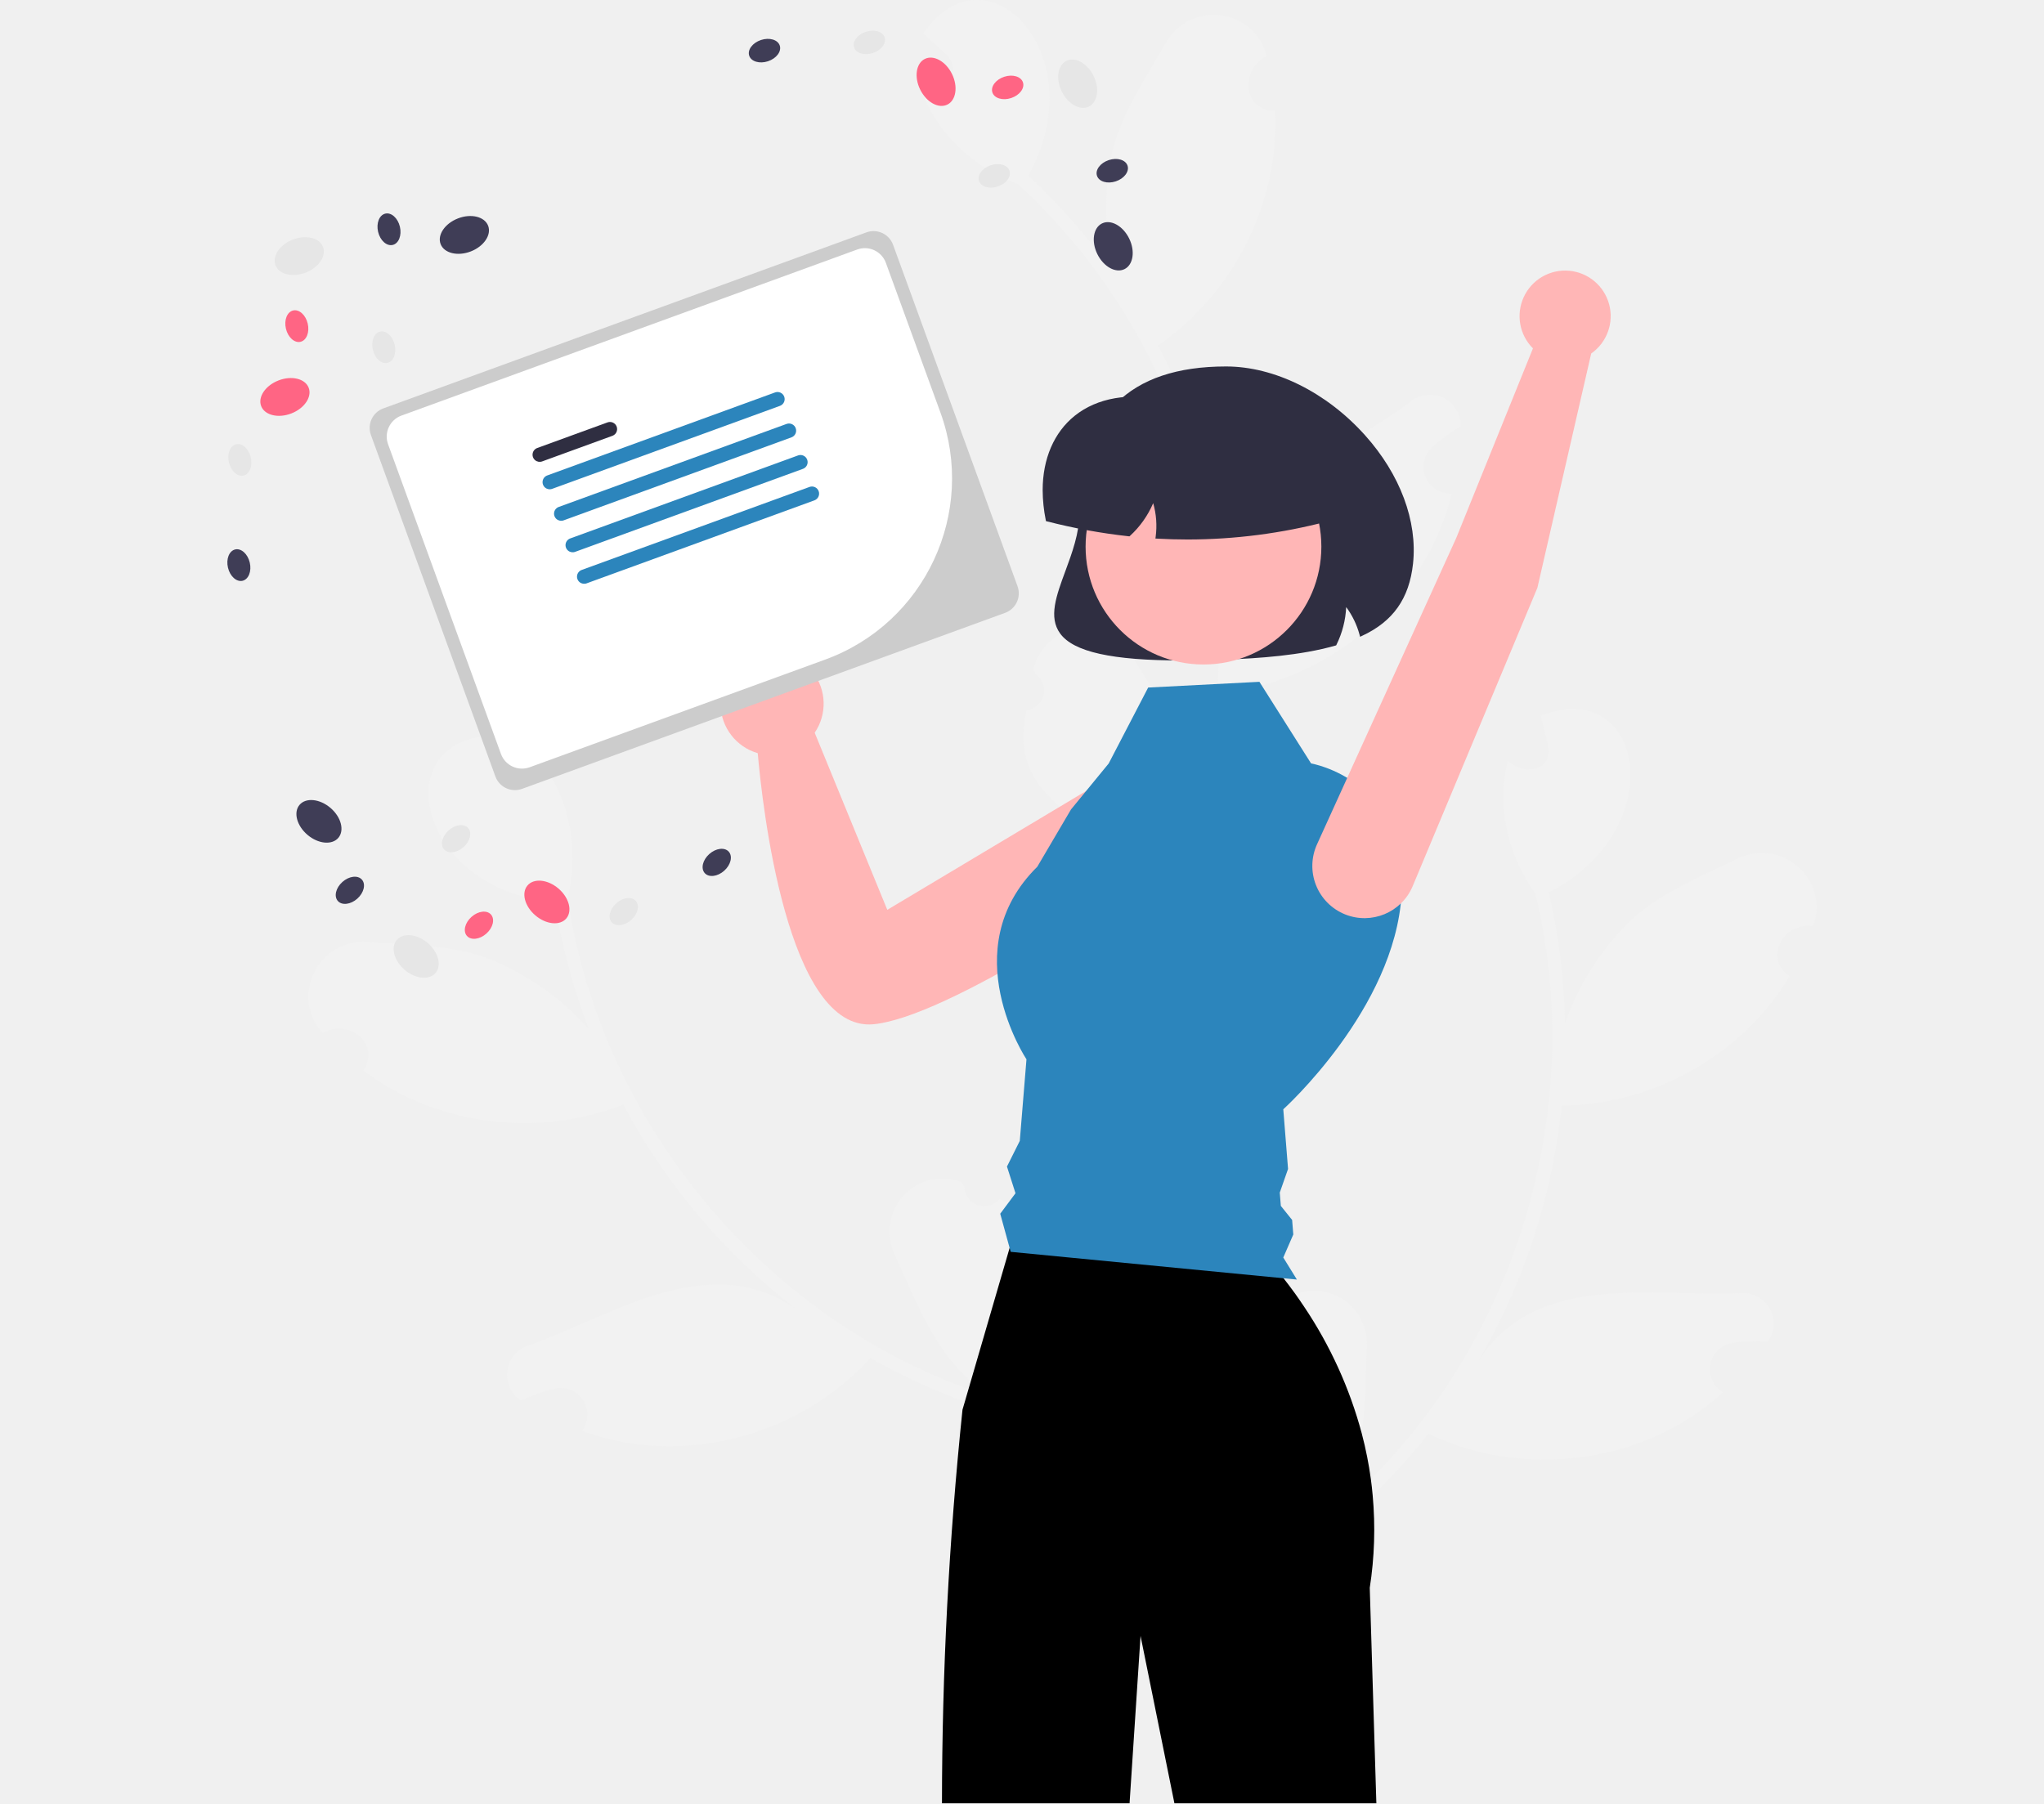
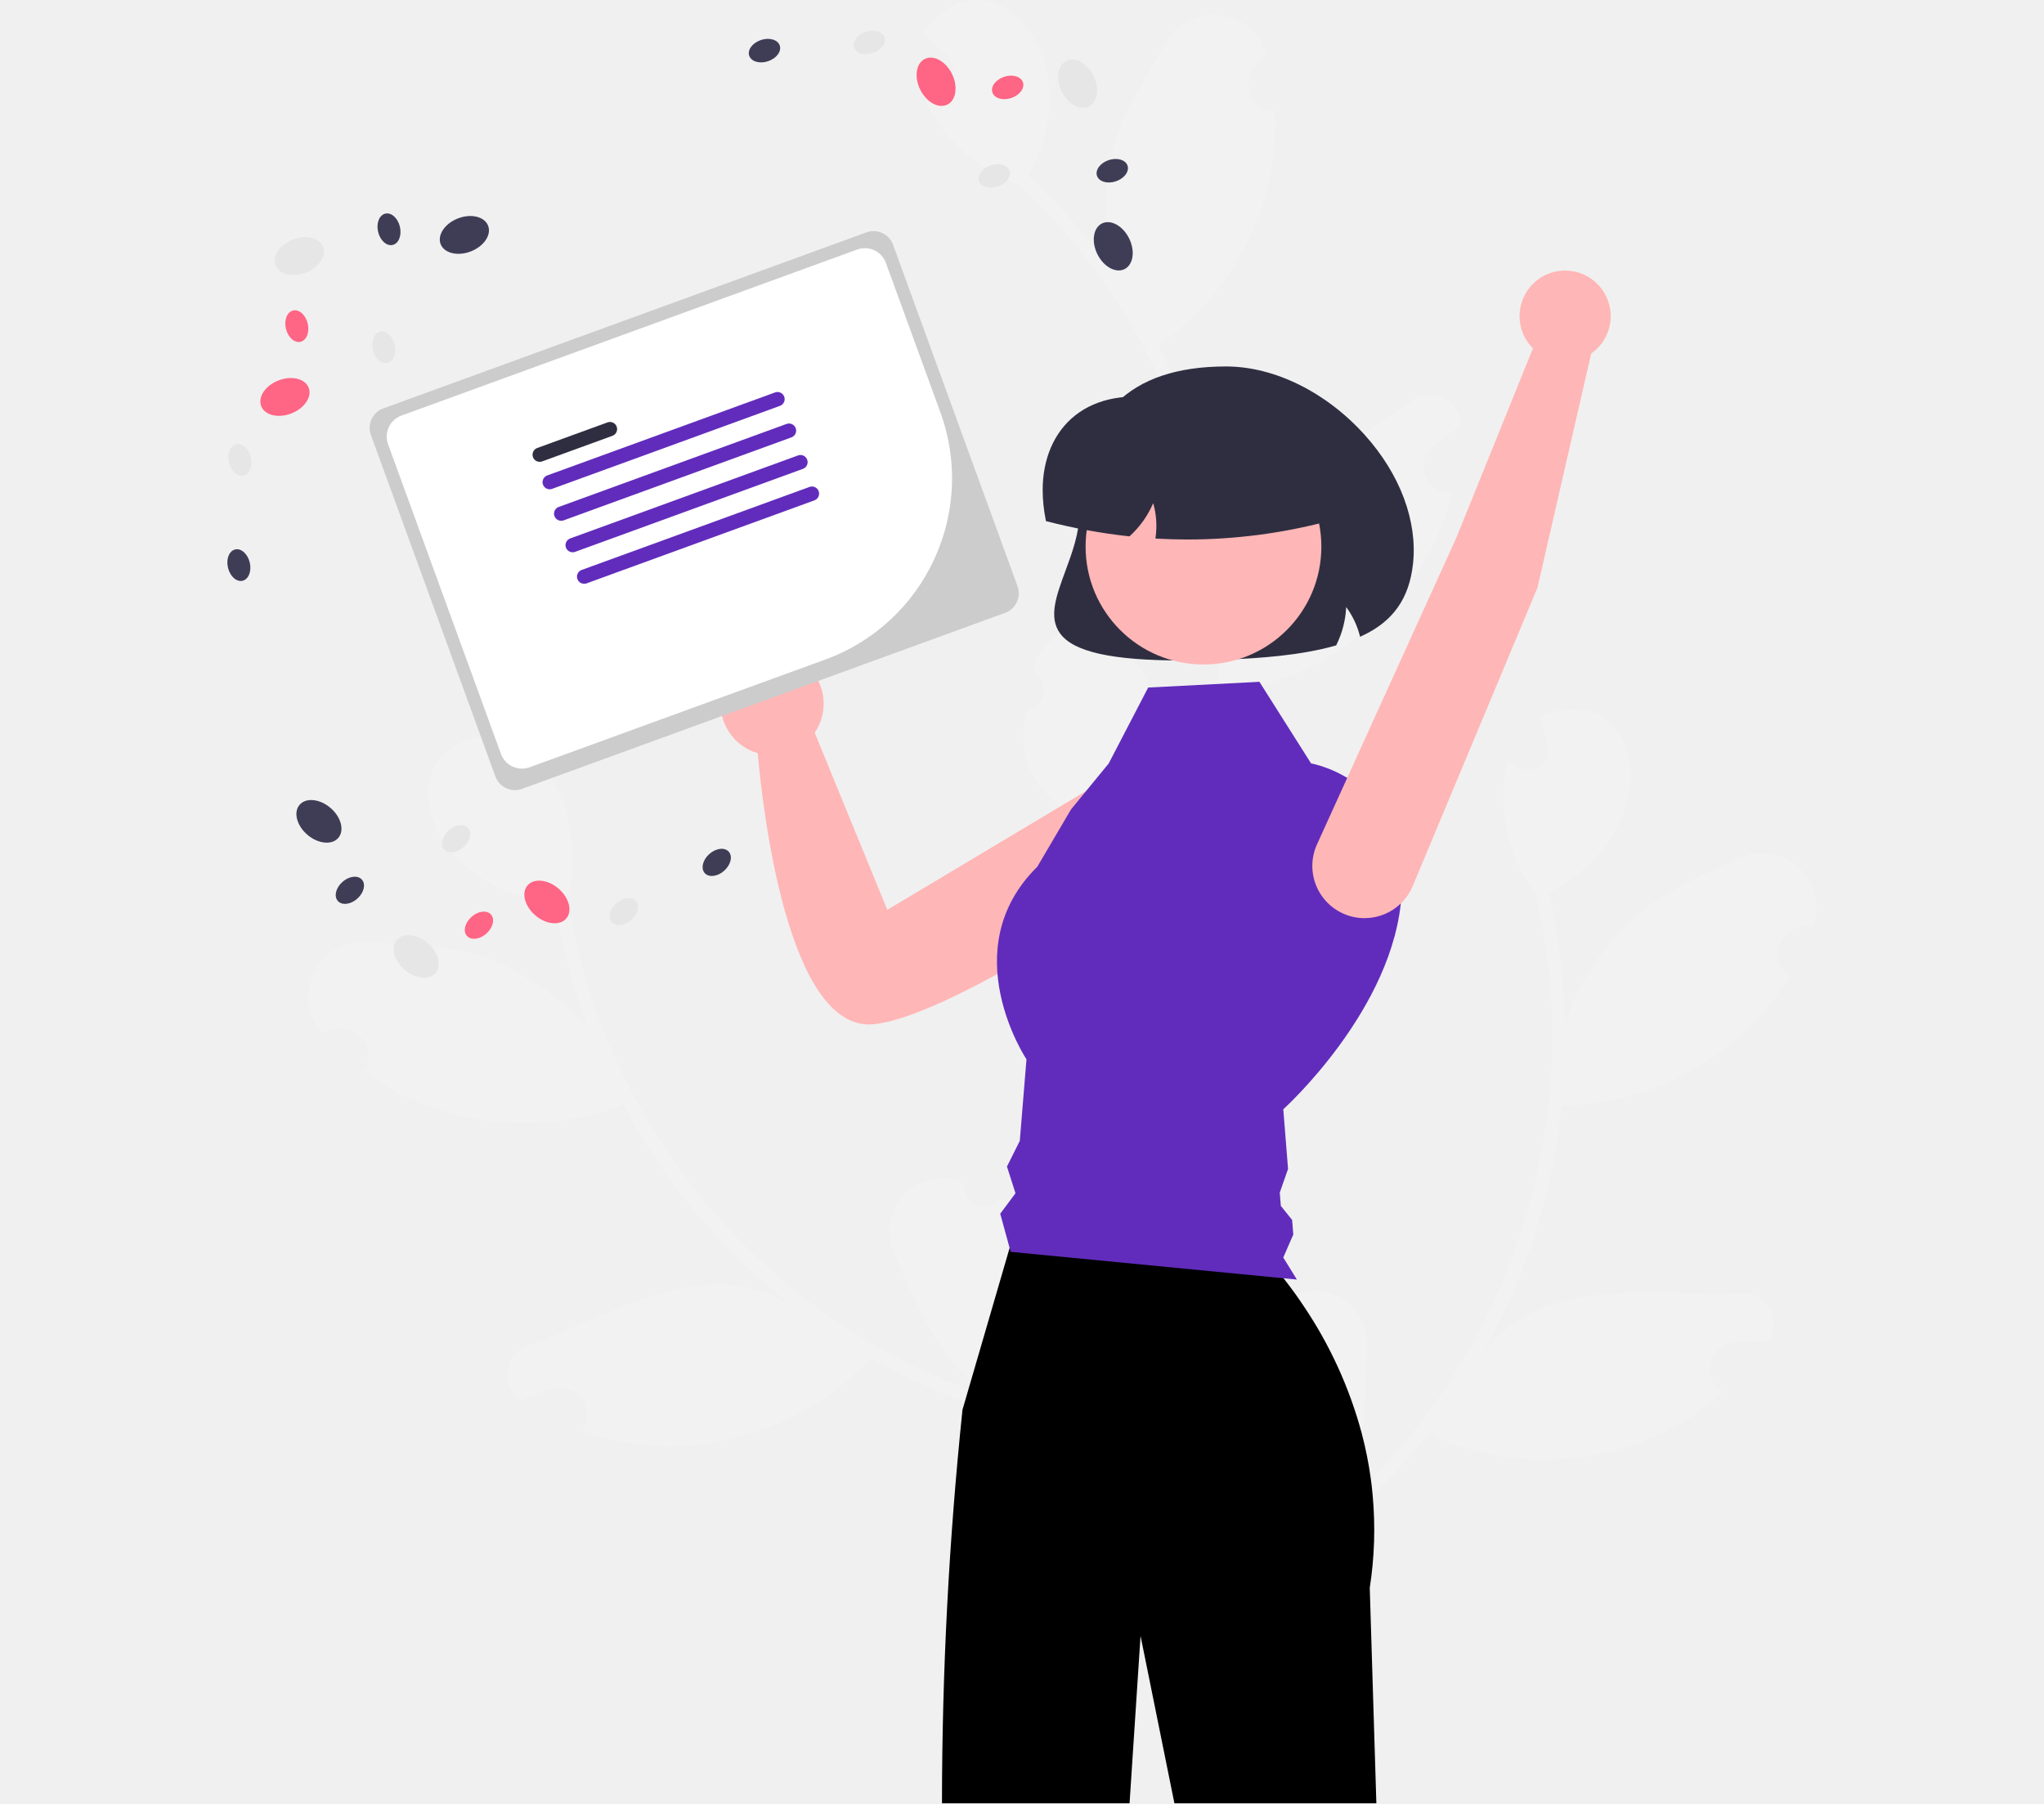
<svg xmlns="http://www.w3.org/2000/svg" data-name="Layer 1" width="874.039" height="771.292" viewBox="0 0 471.644 535.279">
  <path d="M667.4,578.665a5.853,5.853,0,0,0,8.195-7.333c.119-.593.205-1.019.324-1.612a15.726,15.726,0,0,1,26.436,12.297c-.725,17.643.147,36.68-11.58,50.903,53.52-43.734,77.922-118.237,61.578-185.245-8.02-11.175-11.761-26.021-8.164-39.474,4.513,4.389,13.311,3.21,11.966-4.388-.721-3.003-1.468-5.997-2.189-9,30.825-12.029,38.873,33.806,2.359,52.467a187.67,187.67,0,0,1,4.84,38.831,78.907,78.907,0,0,1,20.023-31.057c8.751-7.879,20.322-12.512,31.087-17.798,13.099-6.449,27.637,6.337,22.479,19.986-8.72-1.116-14.89,9.307-6.977,14.908-13.898,23.341-40.547,38.177-67.623,38.413a188.401,188.401,0,0,1-24.591,75.516c17.297-26.301,50.77-18.729,77.224-19.849a9.114,9.114,0,0,1,8.575,14.314,52.642,52.642,0,0,0-10.424.424,7.956,7.956,0,0,0-2.913,14.701c-23.206,21.274-59.164,25.847-87.385,12.272a193.688,193.688,0,0,1-28.089,28.689l-41.957-20c.072-.538.166-1.084.253-1.614a52.809,52.809,0,0,0,11.939,4.842c-4.476-17.063-9.464-27.057,4.612-41.19Z" transform="translate(-364.1779 -182.3604)" fill="#f2f2f2" />
  <path d="M593.262,538.301a5.853,5.853,0,0,1-10.355-3.7c-.334-.504-.574-.866-.908-1.371a15.726,15.726,0,0,0-19.845,21.36c7.326,16.066,13.7,34.026,29.925,42.775C526.016,577.049,475.313,517.255,465.174,449.031c3.212-13.375,1.077-28.535-7.328-39.638-2.524,5.768-11.117,7.994-12.738.45-.465-3.053-.903-6.108-1.368-9.161-33.086.487-23.25,45.972,17.606,49.482A187.67,187.67,0,0,0,471.51,487.952a78.907,78.907,0,0,0-30.259-21.21c-11.076-3.996-23.541-3.922-35.504-4.757-14.564-1.032-23.205,16.293-13.28,26.989,7.655-4.322,17.301,3.003,12.085,11.175,21.676,16.375,51.952,20.062,77.117,10.067a188.401,188.401,0,0,0,51.26,60.662c-25.94-17.834-54.084,1.805-79.006,10.746a9.114,9.114,0,0,0-2.542,16.491,52.641,52.641,0,0,1,9.814-3.539,7.956,7.956,0,0,1,8.243,12.516c29.516,10.949,64.543,1.62,85.559-21.597a193.688,193.688,0,0,0,36.836,15.974l31.314-34.349c-.269-.471-.562-.941-.843-1.4a52.809,52.809,0,0,1-9.231,8.988c-2.291-17.491-1.442-28.628-19.808-36.408Z" transform="translate(-364.1779 -182.3604)" fill="#f2f2f2" />
  <path d="M601.321,393.158a5.853,5.853,0,0,0,2.714-10.656c-.232-.559-.398-.96-.63-1.519a15.726,15.726,0,0,1,28.802-4.531c9.235,15.05,20.573,30.368,18.768,48.713,20.045-66.145-1.236-141.599-52.165-188.113-12.888-4.806-24.271-15.044-28.786-28.217,6.194,1.128,12.84-4.757,7.487-10.315-2.273-2.091-4.562-4.16-6.835-6.251,18.883-27.172,51.119,6.39,31.212,42.24a187.67,187.67,0,0,1,25.668,29.536,78.907,78.907,0,0,1-.694-36.946c2.872-11.42,9.894-21.718,15.883-32.108,7.278-12.657,26.476-10.149,29.804,4.058-7.861,3.936-7.172,16.028,2.52,16.266,1.476,27.126-12.374,54.299-34.72,69.591a188.401,188.401,0,0,1,21.69,76.4c-.306-31.478,31.704-43.854,53.04-59.534a9.114,9.114,0,0,1,15.099,7.102,52.641,52.641,0,0,0-8.417,6.164,7.956,7.956,0,0,0,5.778,13.828c-7.403,30.598-34.704,54.443-65.7,58.909a193.688,193.688,0,0,1-7.322,39.477L608.535,434.042c-.24-.487-.467-.992-.69-1.481a52.809,52.809,0,0,0,12.611-2.637c-13.229-11.669-22.942-17.185-19.137-36.765Z" transform="translate(-364.1779 -182.3604)" fill="#f2f2f2" />
  <path d="M647.567,378.415c-20.934,0-32.288-2.558-36.253-8.019-3.499-4.818-1.153-11.175,1.563-18.535,1.952-5.291,4.165-11.287,4.165-17.221,0-28.864,14.636-43.5,43.5-43.5,14.361,0,29.781,7.629,41.249,20.408,10.425,11.617,15.618,25.521,14.249,38.146h0c-1.124,10.354-5.943,17.163-15.167,21.43l-.54.25-.153-.574a24.543,24.543,0,0,0-3.974-8.241,28.198,28.198,0,0,1-2.875,11.173l-.098.199-.213.061c-10.44,2.974-22.83,3.779-32.458,4.148Q653.531,378.413,647.567,378.415Z" transform="translate(-364.1779 -182.3604)" fill="#2f2e41" />
  <path d="M653.272,418.631a15.666,15.666,0,0,0-24.392-7.365l-68.857,41.167-21.546-52.573a15.297,15.297,0,1,0-16.901,6.075c1.328,15.16,8.708,82.921,34.383,80.458,21.581-2.07,75.175-37.763,91.822-50.139A15.668,15.668,0,0,0,653.272,418.631Z" transform="translate(-364.1779 -182.3604)" fill="#ffb6b6" />
-   <path d="M705.161,717.64h-59.93l-10.05-49.69-3.26,49.69h-55.67a1135.632,1135.632,0,0,1,6.09-116.83l.69-2.35,1.09-3.76.69-2.36,11.52-39.56.91-3.14h69.37a101.545,101.545,0,0,1,11.01,12.16c1.13,1.44,2.31,3,3.52,4.68.84,1.19,1.71,2.44,2.58,3.75a125.997,125.997,0,0,1,17.1,37.6v.01q.915,3.435,1.62,7.03v.01c.42,2.13.79,4.29,1.08,6.5.22,1.61.41,3.24.55,4.89a112.103,112.103,0,0,1-.87,27.42Z" transform="translate(-364.1779 -182.3604)" fill="2c85bc" />
+   <path d="M705.161,717.64h-59.93l-10.05-49.69-3.26,49.69h-55.67a1135.632,1135.632,0,0,1,6.09-116.83l.69-2.35,1.09-3.76.69-2.36,11.52-39.56.91-3.14h69.37a101.545,101.545,0,0,1,11.01,12.16c1.13,1.44,2.31,3,3.52,4.68.84,1.19,1.71,2.44,2.58,3.75a125.997,125.997,0,0,1,17.1,37.6v.01q.915,3.435,1.62,7.03v.01c.42,2.13.79,4.29,1.08,6.5.22,1.61.41,3.24.55,4.89a112.103,112.103,0,0,1-.87,27.42Z" transform="translate(-364.1779 -182.3604)" fill="612cbc" />
  <ellipse cx="385.514" cy="258.379" rx="7.557" ry="5.257" transform="translate(-431.4553 -25.76823) rotate(-21.16137)" fill="#e6e6e6" />
  <ellipse cx="434.517" cy="252.093" rx="7.557" ry="5.257" transform="translate(-425.8816 -8.50206) rotate(-21.16137)" fill="#3f3d56" />
  <ellipse cx="381.264" cy="300.187" rx="7.557" ry="5.257" transform="translate(-446.8345 -24.4832) rotate(-21.16137)" fill="#ff6584" />
  <ellipse cx="367.885" cy="318.884" rx="3.322" ry="4.776" transform="translate(-427.7343 -89.0524) rotate(-13.31636)" fill="#e6e6e6" />
  <ellipse cx="367.594" cy="350.106" rx="3.322" ry="4.776" transform="translate(-434.9336 -88.28009) rotate(-13.31636)" fill="#3f3d56" />
  <ellipse cx="410.603" cy="285.437" rx="3.322" ry="4.776" transform="translate(-418.8821 -80.11268) rotate(-13.31636)" fill="#e6e6e6" />
  <ellipse cx="384.794" cy="279.17" rx="3.322" ry="4.776" transform="translate(-418.1325 -86.22569) rotate(-13.31636)" fill="#ff6584" />
  <ellipse cx="412.149" cy="250.419" rx="3.322" ry="4.776" transform="translate(-410.7749 -80.69797) rotate(-13.31636)" fill="#3f3d56" />
  <ellipse cx="420.218" cy="466.266" rx="5.257" ry="7.557" transform="translate(-571.3922 301.6705) rotate(-49.59538)" fill="#e6e6e6" />
  <ellipse cx="391.357" cy="426.167" rx="5.257" ry="7.557" transform="translate(-551.0111 265.5859) rotate(-49.59538)" fill="#3f3d56" />
  <ellipse cx="459.006" cy="450.096" rx="5.257" ry="7.557" transform="translate(-545.4328 325.5184) rotate(-49.59538)" fill="#ff6584" />
  <ellipse cx="481.817" cy="452.958" rx="4.776" ry="3.322" transform="translate(-543.4407 253.5027) rotate(-41.75038)" fill="#e6e6e6" />
  <ellipse cx="509.412" cy="438.348" rx="4.776" ry="3.322" transform="translate(-526.7044 268.1676) rotate(-41.75038)" fill="#3f3d56" />
  <ellipse cx="432.066" cy="431.32" rx="4.776" ry="3.322" transform="translate(-541.666 214.8787) rotate(-41.75038)" fill="#e6e6e6" />
  <ellipse cx="438.843" cy="456.999" rx="4.776" ry="3.322" transform="translate(-557.0446 225.913) rotate(-41.75038)" fill="#ff6584" />
  <ellipse cx="400.536" cy="446.633" rx="4.776" ry="3.322" transform="translate(-559.8702 197.7721) rotate(-41.75038)" fill="#3f3d56" />
  <ellipse cx="616.523" cy="207.202" rx="5.257" ry="7.557" transform="translate(-392.3344 110.9916) rotate(-26.18799)" fill="#e6e6e6" />
  <ellipse cx="627.079" cy="255.467" rx="5.257" ry="7.557" transform="translate(-412.5507 120.6042) rotate(-26.18799)" fill="#3f3d56" />
  <ellipse cx="574.504" cy="206.632" rx="5.257" ry="7.557" transform="translate(-396.3959 92.38894) rotate(-26.18799)" fill="#ff6584" />
  <ellipse cx="554.707" cy="194.943" rx="4.776" ry="3.322" transform="translate(-397.3425 2.11352) rotate(-18.34298)" fill="#e6e6e6" />
  <ellipse cx="523.579" cy="197.388" rx="4.776" ry="3.322" transform="translate(-399.6936 -7.55838) rotate(-18.34298)" fill="#3f3d56" />
  <ellipse cx="591.768" cy="234.565" rx="4.776" ry="3.322" transform="translate(-407.9288 15.78998) rotate(-18.34298)" fill="#e6e6e6" />
  <ellipse cx="595.749" cy="208.307" rx="4.776" ry="3.322" transform="translate(-399.4627 15.70889) rotate(-18.34298)" fill="#ff6584" />
  <ellipse cx="626.787" cy="233.038" rx="4.776" ry="3.322" transform="translate(-405.6688 26.73299) rotate(-18.34298)" fill="#3f3d56" />
-   <path d="M637.442,386.45l33.016-1.701,15.335,24.231s28.853,4.824,26.853,38.824-35.106,63.835-35.106,63.835l1.415,17.706-2.458,7.023.315,3.943,3.353,4.176.345,4.319-2.971,6.833,4.04,6.543-84.934-8.229-3.106-11.314,4.531-6.076-2.531-7.924,3.805-7.622,1.984-24.211s-21.704-32.607,3.212-57.167l10-17,11.189-13.651Z" transform="translate(-364.1779 -182.3604)" fill="#2c85bc" />
+   <path d="M637.442,386.45l33.016-1.701,15.335,24.231s28.853,4.824,26.853,38.824-35.106,63.835-35.106,63.835l1.415,17.706-2.458,7.023.315,3.943,3.353,4.176.345,4.319-2.971,6.833,4.04,6.543-84.934-8.229-3.106-11.314,4.531-6.076-2.531-7.924,3.805-7.622,1.984-24.211s-21.704-32.607,3.212-57.167l10-17,11.189-13.651Z" transform="translate(-364.1779 -182.3604)" fill="#612cbc" />
  <circle cx="289.678" cy="162.264" r="34.984" fill="#ffb6b6" />
  <path d="M649.172,342.503q-4.522,0-9.039-.255l-.538-.03.071-.534a24.504,24.504,0,0,0-.733-9.973,28.203,28.203,0,0,1-6.873,9.707l-.167.153-.225-.024A172.659,172.659,0,0,1,607.417,337.124l-.305-.078-.061-.309a45.783,45.783,0,0,1-.92-8.878c0-9.316,3.377-17.157,9.511-22.078,6.675-5.357,16.245-7.004,26.954-4.642h34.245a14.216,14.216,0,0,1,14.2,14.2v21.686l-.374.098A163.812,163.812,0,0,1,649.172,342.503Z" transform="translate(-364.1779 -182.3604)" fill="#2f2e41" />
  <path d="M410.458,303.589a6.164,6.164,0,0,0-3.676,7.893l36.943,101.369a6.164,6.164,0,0,0,7.893,3.677l143.383-52.255a6.164,6.164,0,0,0,3.676-7.893L561.734,255.011a6.164,6.164,0,0,0-7.893-3.677Z" transform="translate(-364.1779 -182.3604)" fill="#ccc" />
  <path d="M541.637,378.132l-87.765,31.986a6.634,6.634,0,0,1-8.495-3.957l-33.507-91.941a6.634,6.634,0,0,1,3.957-8.495L551.107,256.423a6.634,6.634,0,0,1,8.495,3.957l16.19,44.425A57.264,57.264,0,0,1,541.637,378.132Z" transform="translate(-364.1779 -182.3604)" fill="#fff" />
  <path d="M478.485,311.713l-20.856,7.601a2.12,2.12,0,1,1-1.452-3.983l20.856-7.601a2.12,2.12,0,0,1,1.452,3.983Z" transform="translate(-364.1779 -182.3604)" fill="#2f2e41" />
-   <path d="M528.206,302.82l-67.608,24.639a2.12,2.12,0,1,1-1.452-3.983l67.608-24.639a2.12,2.12,0,0,1,1.452,3.983Z" transform="translate(-364.1779 -182.3604)" fill="#2c85bc" />
-   <path d="M531.614,312.171,464.006,336.81a2.12,2.12,0,1,1-1.452-3.983l67.608-24.639a2.12,2.12,0,0,1,1.452,3.983Z" transform="translate(-364.1779 -182.3604)" fill="#2c85bc" />
-   <path d="M535.022,321.521l-67.608,24.639a2.12,2.12,0,1,1-1.452-3.983l67.608-24.639a2.12,2.12,0,0,1,1.452,3.983Z" transform="translate(-364.1779 -182.3604)" fill="#2c85bc" />
-   <path d="M538.429,330.872,470.821,355.511a2.12,2.12,0,1,1-1.452-3.983l67.608-24.639a2.12,2.12,0,0,1,1.452,3.983Z" transform="translate(-364.1779 -182.3604)" fill="#2c85bc" />
+   <path d="M528.206,302.82l-67.608,24.639a2.12,2.12,0,1,1-1.452-3.983l67.608-24.639a2.12,2.12,0,0,1,1.452,3.983Z" transform="translate(-364.1779 -182.3604)" fill="#612cbc" />
+   <path d="M531.614,312.171,464.006,336.81a2.12,2.12,0,1,1-1.452-3.983l67.608-24.639a2.12,2.12,0,0,1,1.452,3.983Z" transform="translate(-364.1779 -182.3604)" fill="#612cbc" />
+   <path d="M535.022,321.521l-67.608,24.639a2.12,2.12,0,1,1-1.452-3.983l67.608-24.639a2.12,2.12,0,0,1,1.452,3.983Z" transform="translate(-364.1779 -182.3604)" fill="#612cbc" />
+   <path d="M538.429,330.872,470.821,355.511a2.12,2.12,0,1,1-1.452-3.983l67.608-24.639a2.12,2.12,0,0,1,1.452,3.983Z" transform="translate(-364.1779 -182.3604)" fill="#612cbc" />
  <path d="M752.951,356.84l-37.016,88.58a15.496,15.496,0,0,1-20.071,8.356l0,0a15.496,15.496,0,0,1-8.255-20.918l41.272-90.834,22.751-56.251a13.522,13.522,0,1,1,17.288,1.514Z" transform="translate(-364.1779 -182.3604)" fill="#ffb6b6" />
</svg>
